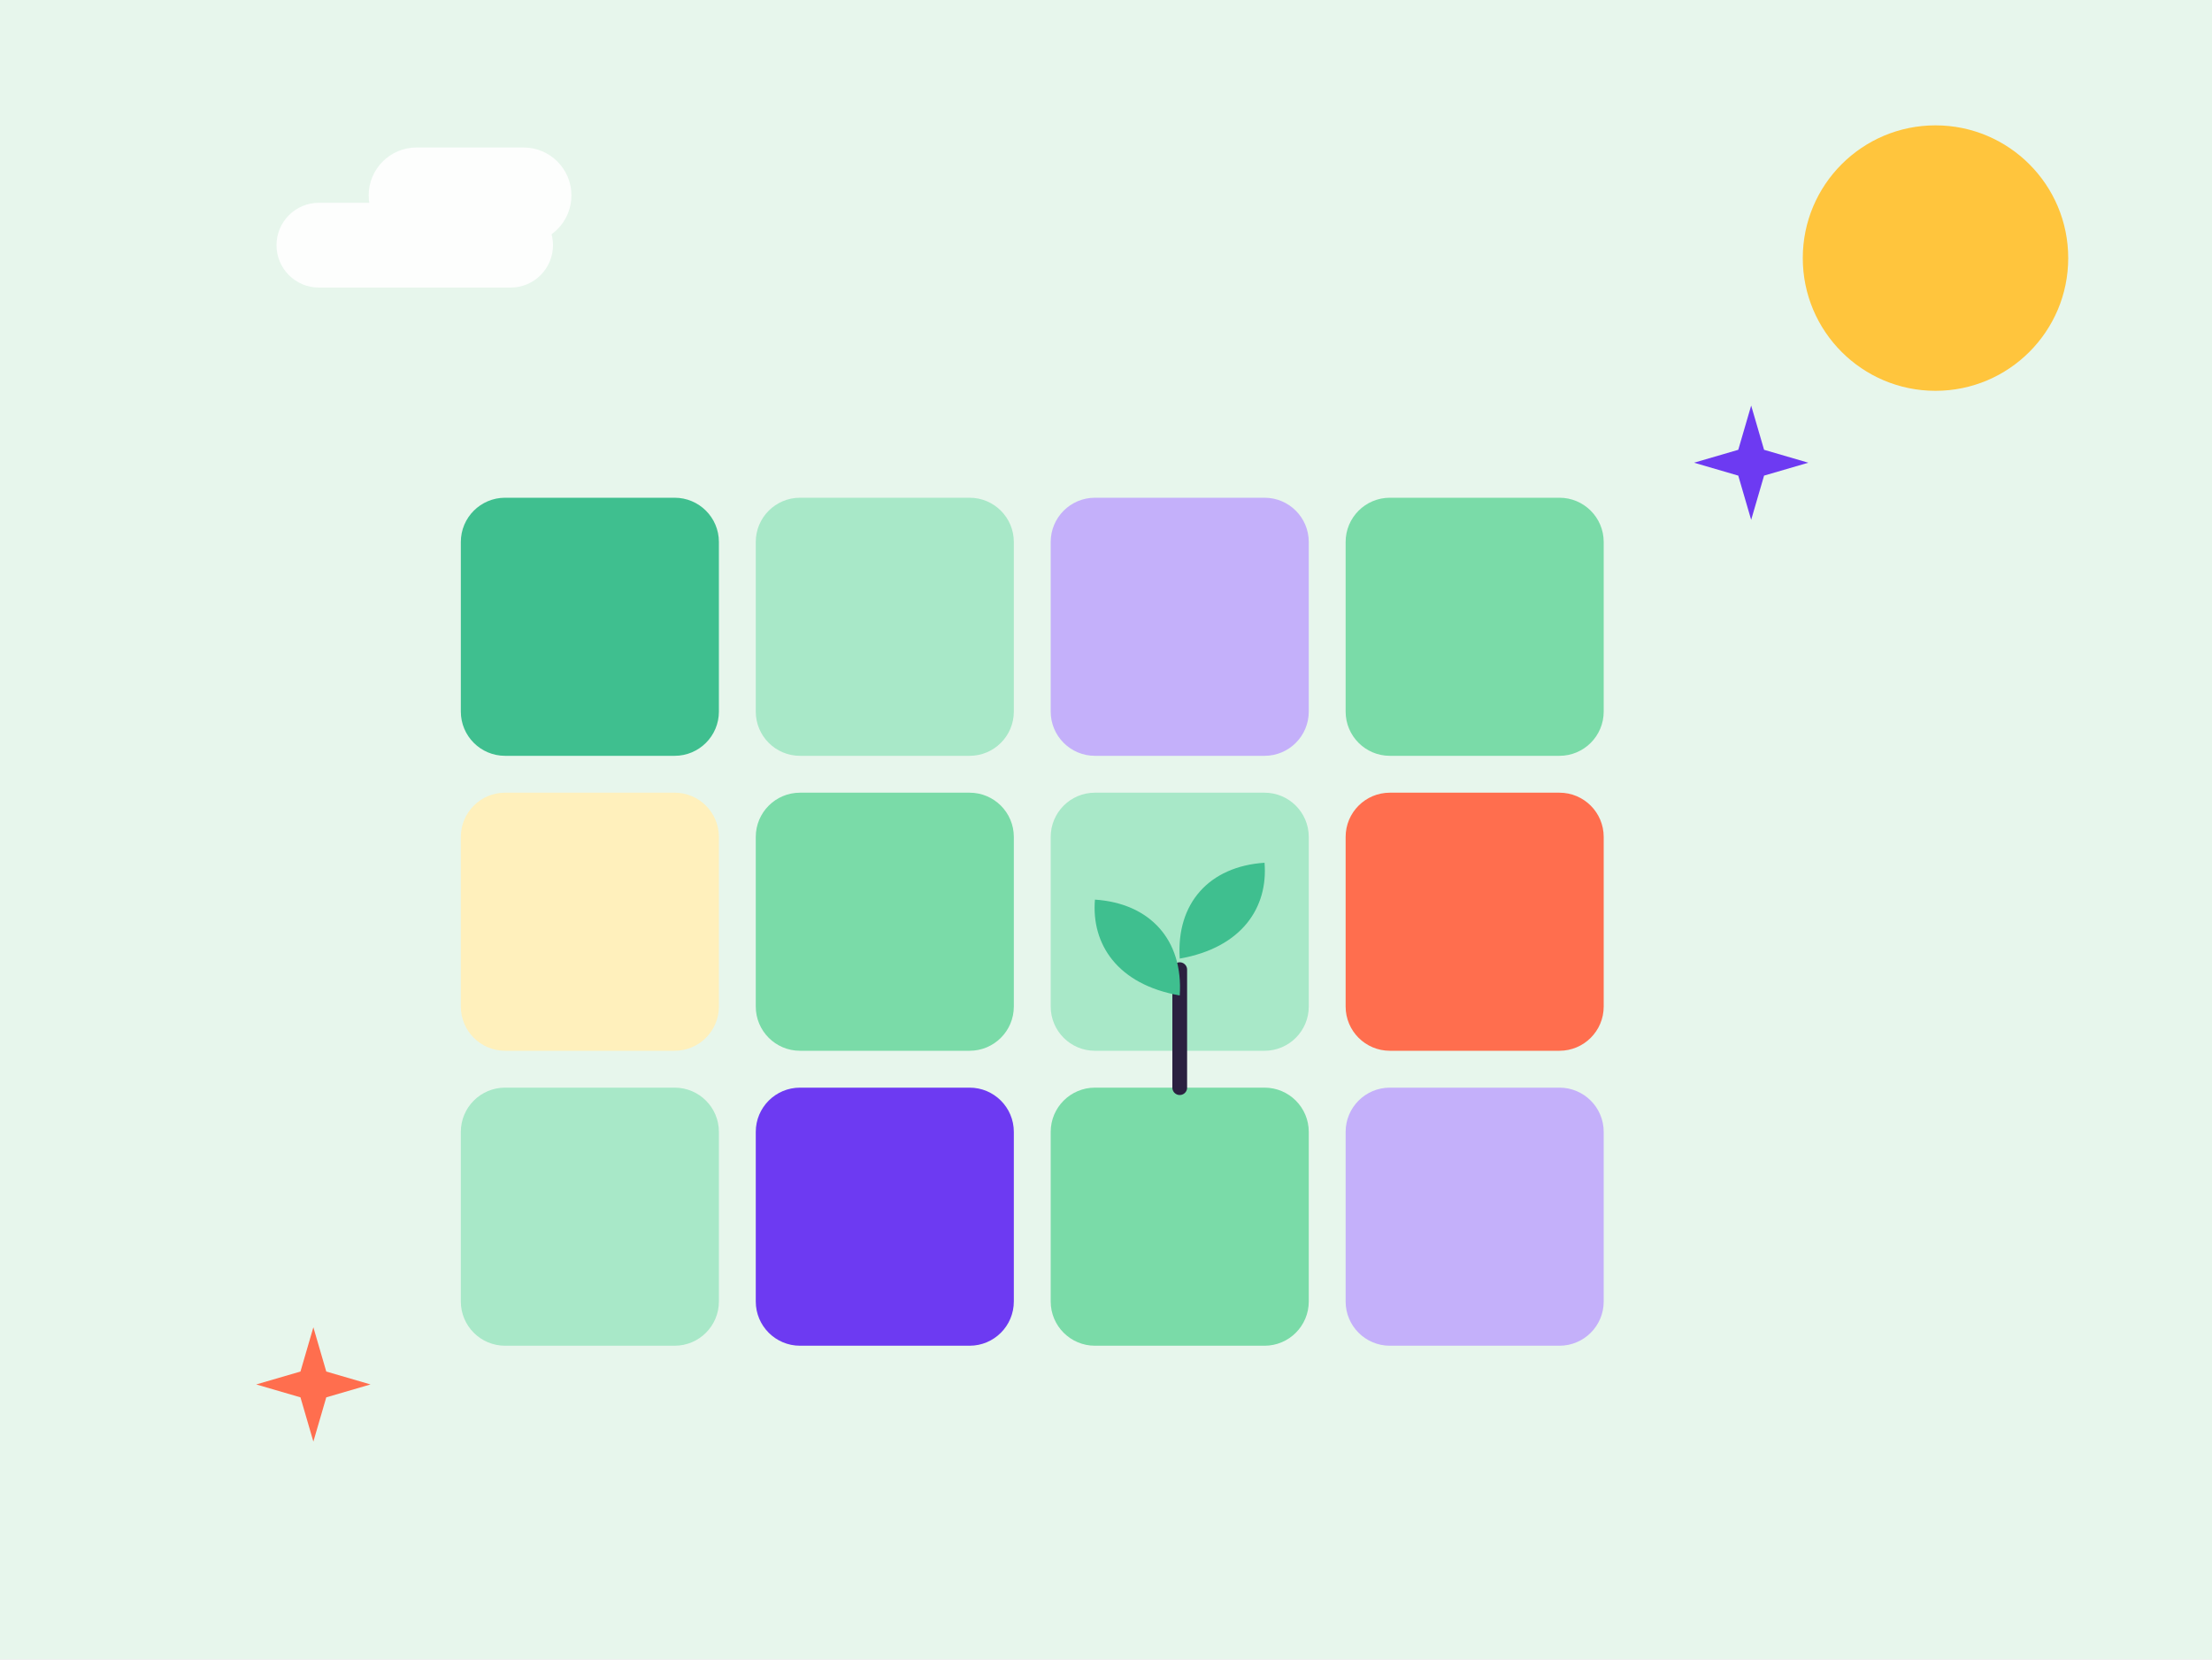
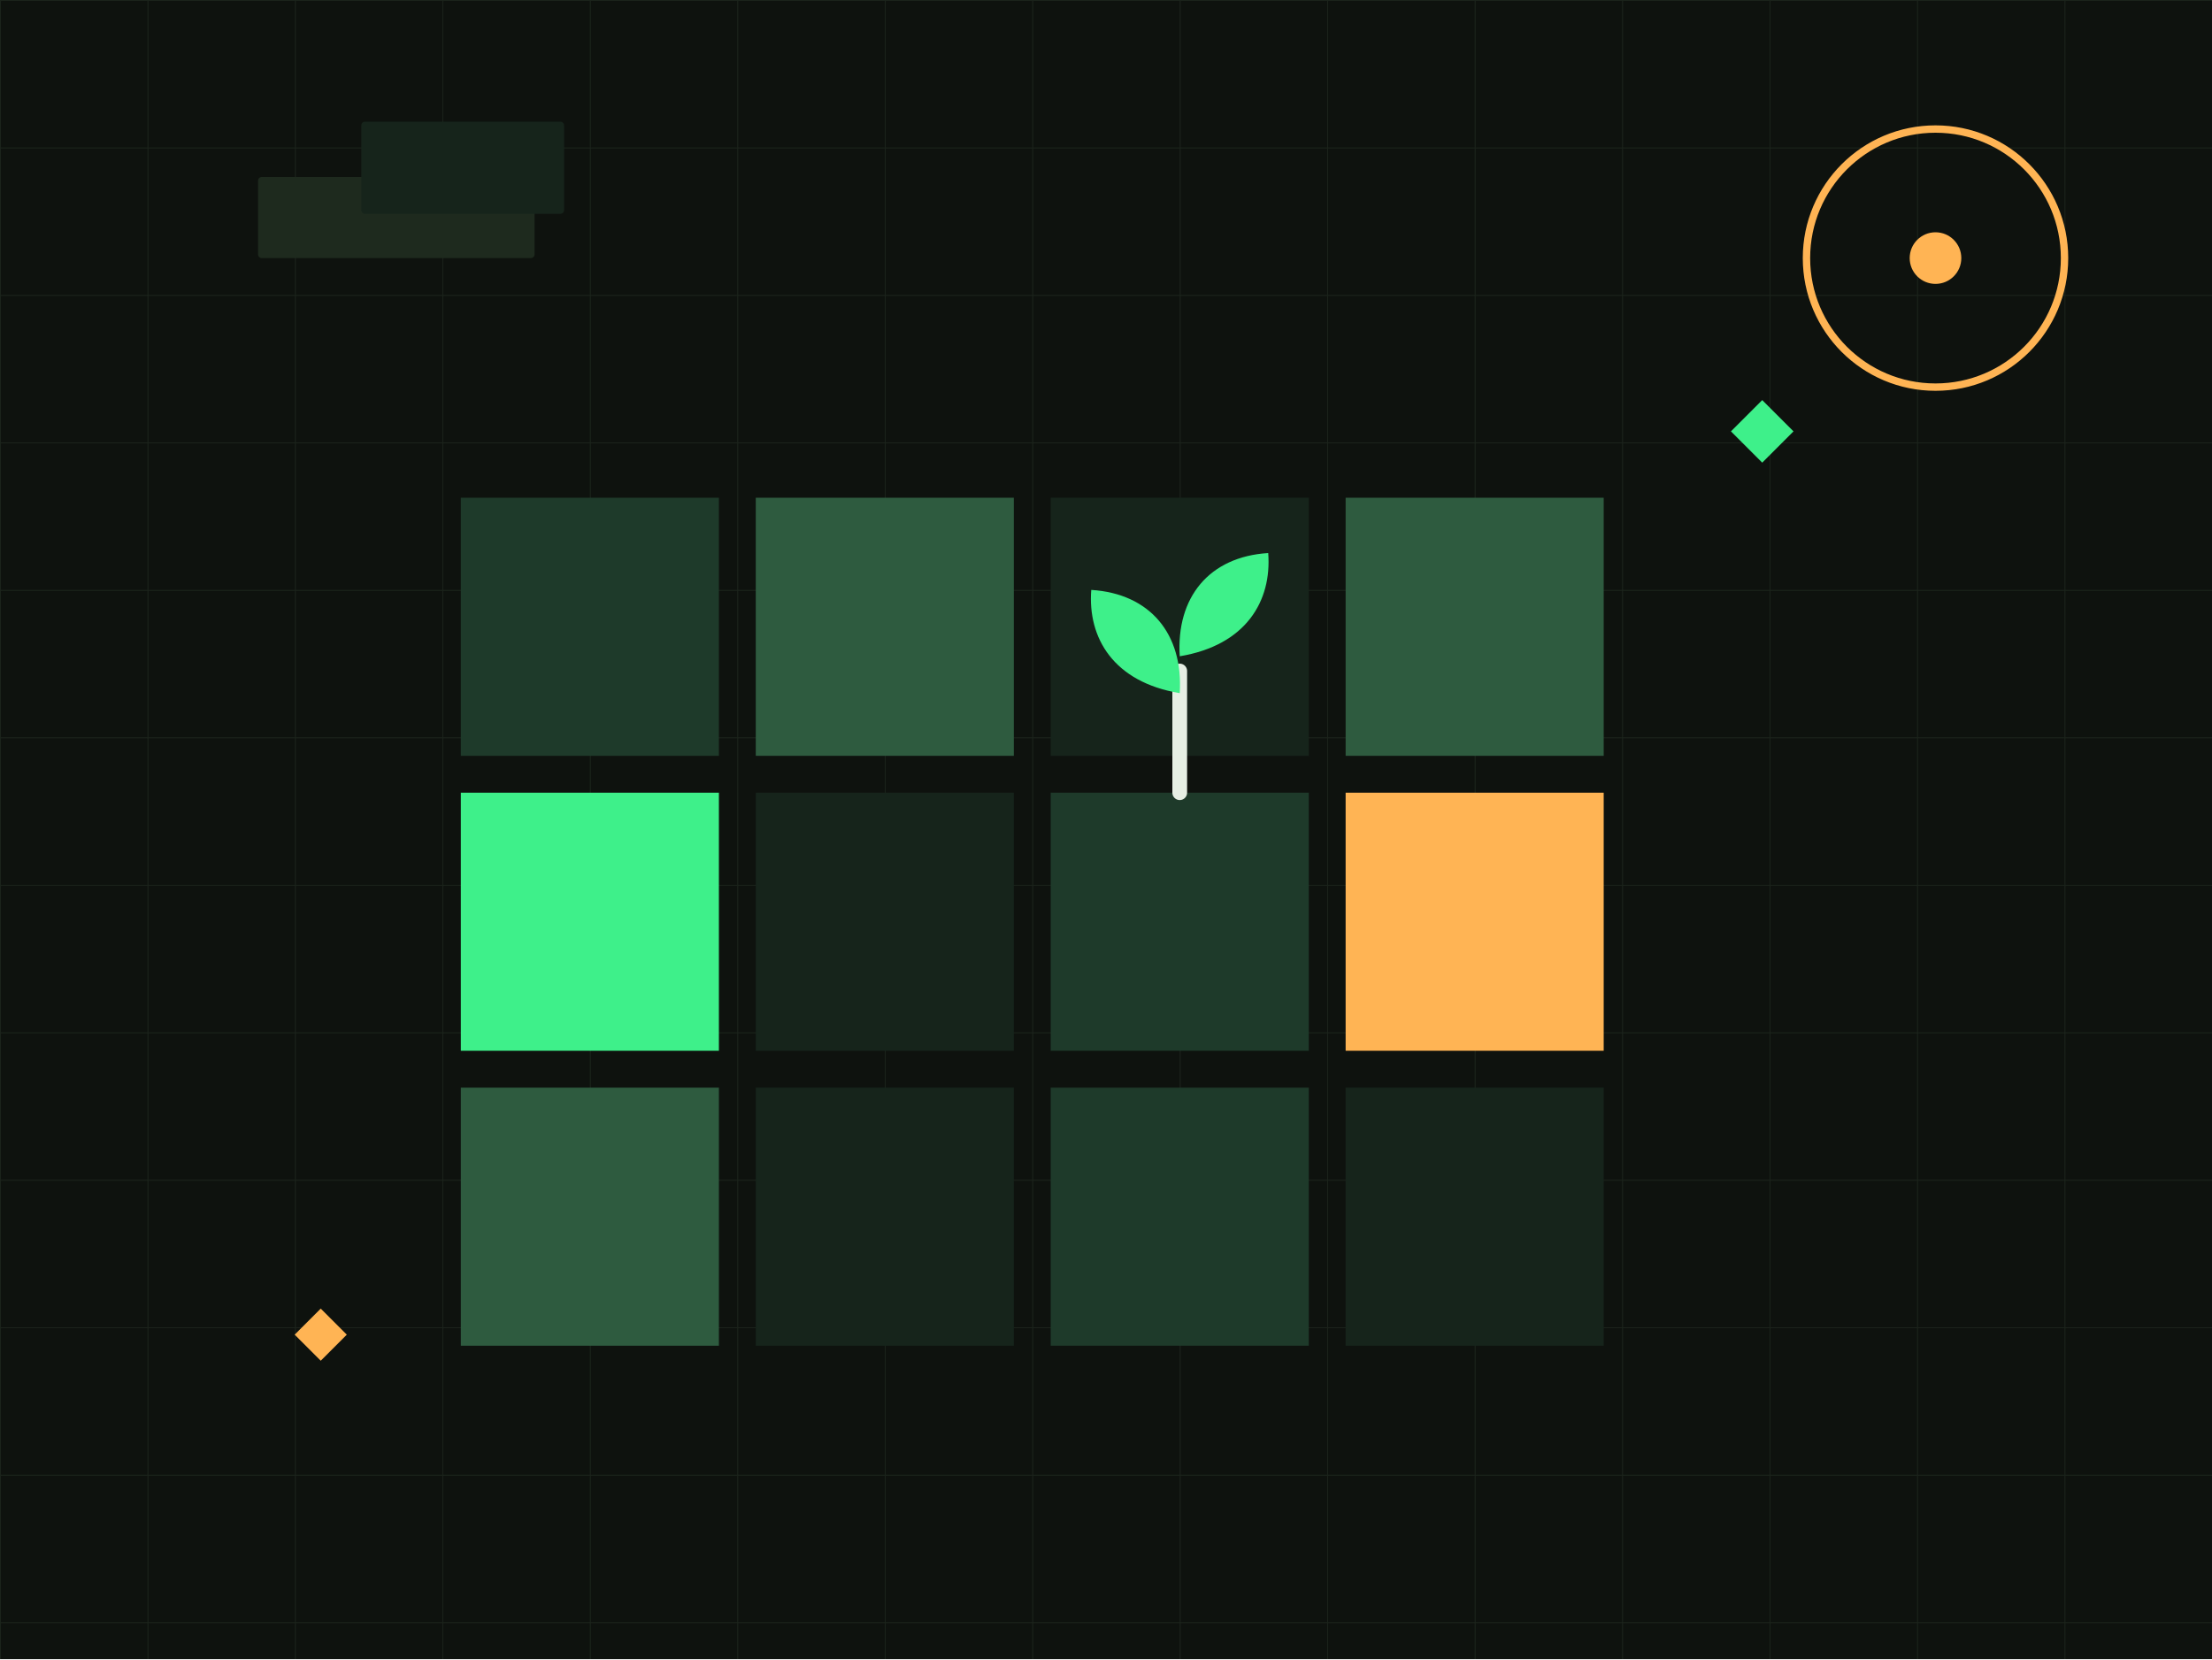
<svg xmlns="http://www.w3.org/2000/svg" viewBox="0 0 1200 900" role="img" aria-label="Pixel Garden preview">
-   <rect width="1200" height="900" fill="#E7F6EC" />
-   <circle cx="1050" cy="140" r="72" fill="#FFC53D" />
-   <g fill="#FFFFFF" opacity="0.9">
-     <rect x="150" y="110" width="150" height="46" rx="23" />
-     <rect x="200" y="80" width="110" height="52" rx="26" />
+   <defs>
+     <pattern id="g4" width="80" height="80" patternUnits="userSpaceOnUse">
+       <path d="M80 0H0V80" fill="none" stroke="#1B231B" stroke-width="1" />
+     </pattern>
+   </defs>
+   <rect width="1200" height="900" fill="#0E120E" />
+   <rect width="1200" height="900" fill="url(#g4)" />
+   <circle cx="1050" cy="140" r="70" fill="none" stroke="#FFB454" stroke-width="4" />
+   <circle cx="1050" cy="140" r="14" fill="#FFB454" />
+   <rect x="140" y="96" width="150" height="44" rx="2" fill="#1E2A1E" />
+   <rect x="196" y="66" width="110" height="50" rx="2" fill="#16241B" />
+   <g>
+     <rect x="250" y="270" width="140" height="140" fill="#1E3A2A" />
+     <rect x="410" y="270" width="140" height="140" fill="#2E5B3F" />
+     <rect x="570" y="270" width="140" height="140" fill="#16241B" />
+     <rect x="730" y="270" width="140" height="140" fill="#2E5B3F" />
+     <rect x="250" y="430" width="140" height="140" fill="#3EF08A" />
+     <rect x="410" y="430" width="140" height="140" fill="#16241B" />
+     <rect x="570" y="430" width="140" height="140" fill="#1E3A2A" />
+     <rect x="730" y="430" width="140" height="140" fill="#FFB454" />
+     <rect x="250" y="590" width="140" height="140" fill="#2E5B3F" />
+     <rect x="410" y="590" width="140" height="140" fill="#16241B" />
+     <rect x="570" y="590" width="140" height="140" fill="#1E3A2A" />
+     <rect x="730" y="590" width="140" height="140" fill="#16241B" />
  </g>
-   <g>
-     <rect x="250" y="270" width="140" height="140" rx="24" fill="#3FBF8F" />
-     <rect x="410" y="270" width="140" height="140" rx="24" fill="#A8E8C8" />
-     <rect x="570" y="270" width="140" height="140" rx="24" fill="#C4B0FA" />
-     <rect x="730" y="270" width="140" height="140" rx="24" fill="#7ADBA8" />
-     <rect x="250" y="430" width="140" height="140" rx="24" fill="#FFF0BC" />
-     <rect x="410" y="430" width="140" height="140" rx="24" fill="#7ADBA8" />
-     <rect x="570" y="430" width="140" height="140" rx="24" fill="#A8E8C8" />
-     <rect x="730" y="430" width="140" height="140" rx="24" fill="#FF6E4E" />
-     <rect x="250" y="590" width="140" height="140" rx="24" fill="#A8E8C8" />
-     <rect x="410" y="590" width="140" height="140" rx="24" fill="#6D3AF2" />
-     <rect x="570" y="590" width="140" height="140" rx="24" fill="#7ADBA8" />
-     <rect x="730" y="590" width="140" height="140" rx="24" fill="#C4B0FA" />
-   </g>
-   <path d="M640 590 v-64" stroke="#2B2140" stroke-width="8" stroke-linecap="round" />
-   <path d="M640 540 c -34 -6 -48 -28 -46 -52 c 30 2 48 22 46 52 z" fill="#3FBF8F" />
-   <path d="M640 520 c 34 -6 48 -28 46 -52 c -30 2 -48 22 -46 52 z" fill="#3FBF8F" />
-   <polygon points="950,220 957,244 981,251 957,258 950,282 943,258 919,251 943,244" fill="#6D3AF2" />
-   <polygon points="170,720 177,744 201,751 177,758 170,782 163,758 139,751 163,744" fill="#FF6E4E" />
+   <path d="M640 430 v-66" stroke="#E6EFE4" stroke-width="8" stroke-linecap="round" />
+   <path d="M640 376 c -36 -6 -50 -30 -48 -56 c 32 2 50 24 48 56 z" fill="#3EF08A" />
+   <path d="M640 356 c 36 -6 50 -30 48 -56 c -32 2 -50 24 -48 56 z" fill="#3EF08A" />
+   <rect x="944" y="222" width="24" height="24" fill="#3EF08A" transform="rotate(45 956 234)" />
+   <rect x="164" y="714" width="20" height="20" fill="#FFB454" transform="rotate(45 174 724)" />
</svg>
